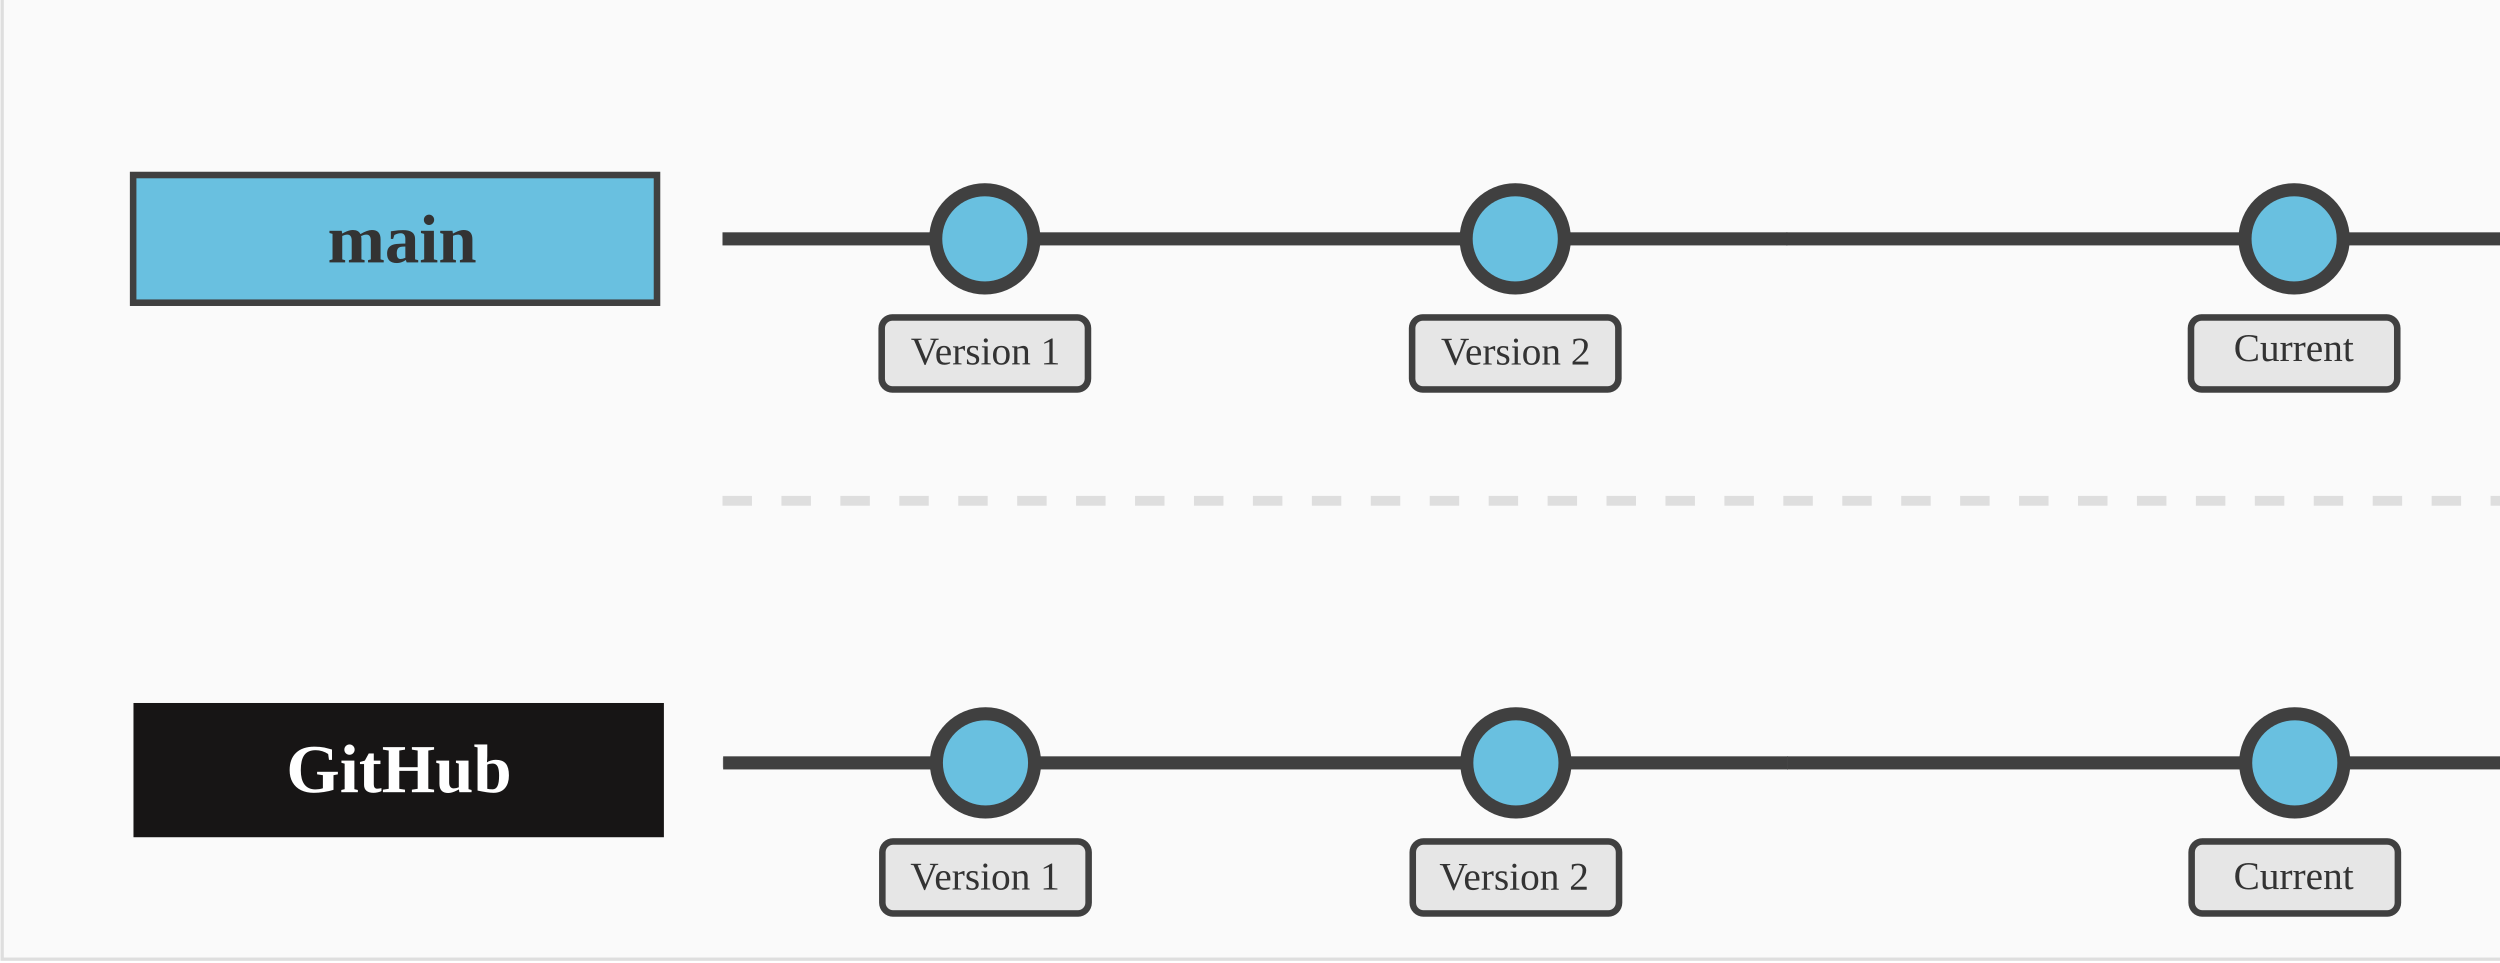
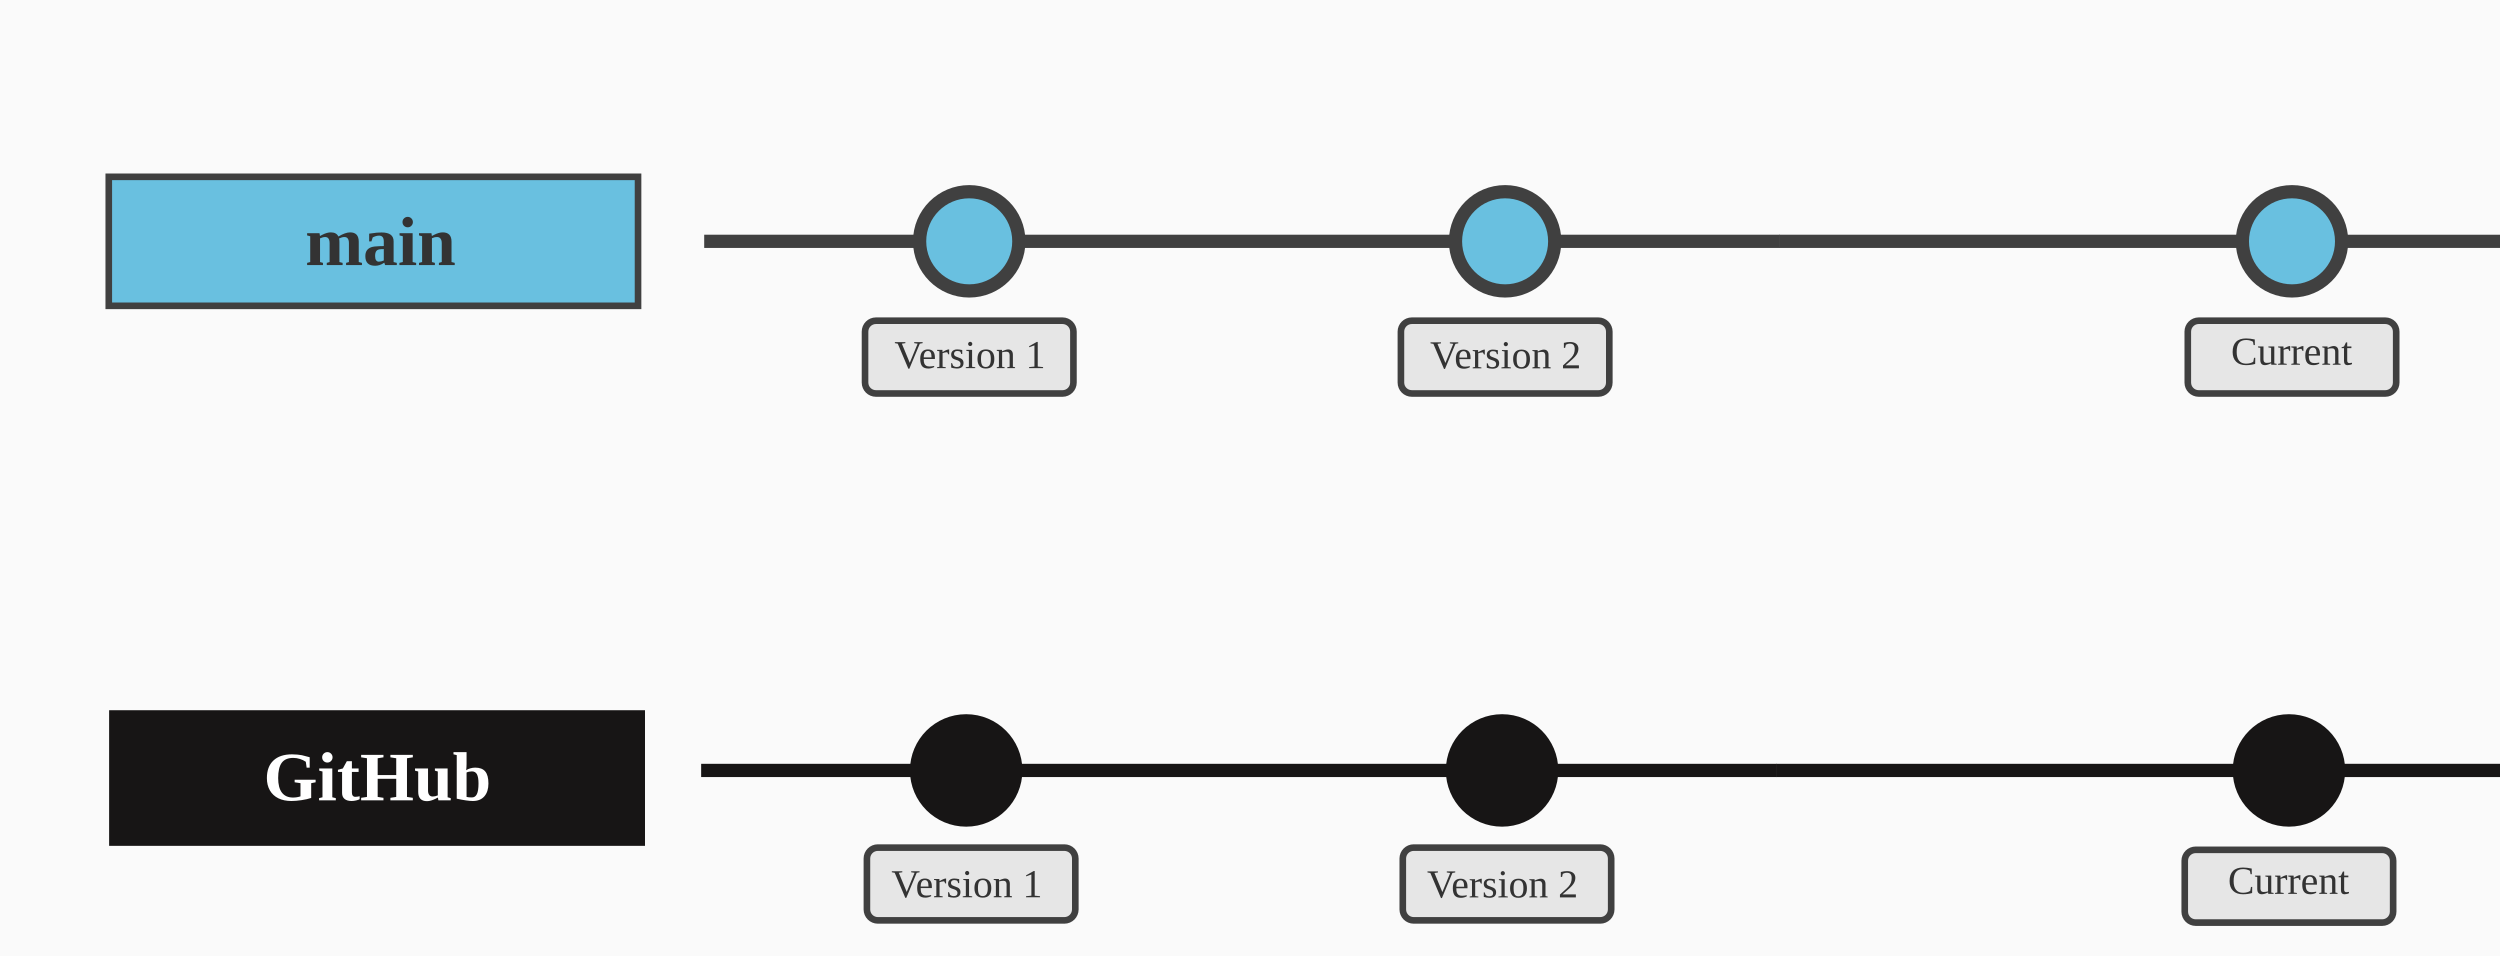
- <svg xmlns="http://www.w3.org/2000/svg" viewBox="83.294 235.643 763.544 294.042">
+ <svg xmlns="http://www.w3.org/2000/svg" viewBox="91.072 235.643 755.766 288.72">
  <g transform="matrix(1, 0, 0, 1, 83.95634, 88.59659)">
    <rect width="765.432" height="440" fill="#fafafa" stroke="#dedede" pointer-events="all" style="" />
    <path d="M 220 61 L 1040 61" fill="none" stroke="#dedede" stroke-width="3" stroke-miterlimit="10" stroke-dasharray="9 9" pointer-events="stroke" />
    <path d="M 220 141 L 1040 140" fill="none" stroke="#dedede" stroke-width="3" stroke-miterlimit="10" stroke-dasharray="9 9" pointer-events="stroke" />
-     <path d="M 220 300 L 1036.393 300" fill="none" stroke="#dedede" stroke-width="3" stroke-miterlimit="10" stroke-dasharray="9 9" pointer-events="stroke" style="" />
    <path d="M 315.12 220 L 447.12 220" fill="none" stroke="#404040" stroke-width="4" stroke-miterlimit="10" pointer-events="stroke" />
    <ellipse cx="300.12" cy="220" rx="15" ry="15" fill="#69c0e0" stroke="#404040" stroke-width="4" pointer-events="all" />
    <ellipse cx="700" cy="220" rx="15" ry="15" fill="#69c0e0" stroke="#404040" stroke-width="4" pointer-events="all" />
    <path d="M 220 220 L 285.12 220" fill="none" stroke="#404040" stroke-width="4" stroke-miterlimit="10" pointer-events="stroke" />
    <rect x="268.62" y="244" width="63" height="22" rx="3.3" ry="3.3" fill="#e6e6e6" stroke="#404040" stroke-width="2" pointer-events="all" />
    <g transform="translate(-0.5 -0.5)" />
    <path d="M 545 220 L 685 220" fill="none" stroke="#404040" stroke-width="4" stroke-miterlimit="10" pointer-events="stroke" />
    <ellipse cx="462.12" cy="220" rx="15" ry="15" fill="#69c0e0" stroke="#404040" stroke-width="4" pointer-events="all" />
    <rect x="430.62" y="244" width="63" height="22" rx="3.3" ry="3.3" fill="#e6e6e6" stroke="#404040" stroke-width="2" pointer-events="all" />
    <g transform="translate(-0.5 -0.5)" />
    <rect x="668.5" y="244" width="63" height="22" rx="3.3" ry="3.3" fill="#e6e6e6" stroke="#404040" stroke-width="2" pointer-events="all" />
    <g transform="translate(-0.5 -0.5)" />
    <path d="M 220 380 L 1040 380" fill="none" stroke="#dedede" stroke-width="3" stroke-miterlimit="10" stroke-dasharray="9 9" pointer-events="stroke" />
    <g transform="translate(-0.5 -0.5)" />
    <path d="M 477.12 220 L 545.19 220" fill="none" stroke="#404040" stroke-width="4" stroke-miterlimit="10" pointer-events="stroke" />
    <path d="M 715 220 C 715 220 822.428 220 1037.285 220" fill="none" stroke="#404040" stroke-width="4" stroke-miterlimit="10" pointer-events="stroke" style="" />
    <g transform="translate(-0.5 -0.5)" />
    <g transform="translate(-0.5 -0.5)" />
    <g transform="translate(-0.5 -0.5)" />
    <rect x="40" y="200.5" width="160" height="39" fill="#69c0e0" stroke="#404040" stroke-width="2" pointer-events="all" />
    <g transform="translate(-0.5 -0.5)" />
    <g transform="translate(-0.5 -0.5)" />
    <g transform="translate(-0.5 -0.5)" />
-     <path d="M 315.321 380.043 L 447.321 380.043" fill="none" stroke="#404040" stroke-width="4" stroke-miterlimit="10" pointer-events="stroke" />
-     <ellipse cx="300.321" cy="380.043" rx="15" ry="15" fill="#69c0e0" stroke="#404040" stroke-width="4" pointer-events="all" />
-     <ellipse cx="700.201" cy="380.043" rx="15" ry="15" fill="#69c0e0" stroke="#404040" stroke-width="4" pointer-events="all" />
-     <path d="M 220.201 380.043 L 285.321 380.043" fill="none" stroke="#404040" stroke-width="4" stroke-miterlimit="10" pointer-events="stroke" />
-     <rect x="268.821" y="404.043" width="63" height="22" rx="3.3" ry="3.3" fill="#e6e6e6" stroke="#404040" stroke-width="2" pointer-events="all" />
-     <path d="M 545.201 380.043 L 685.201 380.043" fill="none" stroke="#404040" stroke-width="4" stroke-miterlimit="10" pointer-events="stroke" />
-     <ellipse cx="462.321" cy="380.043" rx="15" ry="15" fill="#69c0e0" stroke="#404040" stroke-width="4" pointer-events="all" />
-     <rect x="430.821" y="404.043" width="63" height="22" rx="3.3" ry="3.3" fill="#e6e6e6" stroke="#404040" stroke-width="2" pointer-events="all" />
-     <rect x="668.701" y="404.043" width="63" height="22" rx="3.3" ry="3.3" fill="#e6e6e6" stroke="#404040" stroke-width="2" pointer-events="all" />
-     <path d="M 477.321 380.043 L 545.391 380.043" fill="none" stroke="#404040" stroke-width="4" stroke-miterlimit="10" pointer-events="stroke" />
-     <path d="M 715.201 380.043 C 715.201 380.043 822.629 380.043 1037.486 380.043" fill="none" stroke="#404040" stroke-width="4" stroke-miterlimit="10" pointer-events="stroke" style="" />
+     <rect x="269.188" y="403.284" width="63" height="22" rx="3.3" ry="3.3" fill="#e6e6e6" stroke="#404040" stroke-width="2" pointer-events="all" />
+     <rect x="431.188" y="403.284" width="63" height="22" rx="3.3" ry="3.3" fill="#e6e6e6" stroke="#404040" stroke-width="2" pointer-events="all" />
  </g>
  <text style="fill: rgb(51, 51, 51); font-family: &quot;Times New Roman&quot;; font-size: 21px; font-weight: 700; white-space: pre;" x="183.351" y="315.779">main</text>
  <text style="fill: rgb(51, 51, 51); font-family: &quot;Times New Roman&quot;; font-size: 12px; line-height: 42.611px; white-space: pre;" x="361.458" y="346.931">Version 1</text>
  <text style="fill: rgb(51, 51, 51); font-family: &quot;Times New Roman&quot;; font-size: 12px; line-height: 42.611px; white-space: pre;" x="523.384" y="346.987">Version 2</text>
  <text style="fill: rgb(51, 51, 51); font-family: &quot;Times New Roman&quot;; font-size: 12px; line-height: 42.611px; white-space: pre;" x="765.512" y="345.907">Current</text>
  <rect x="125.06" y="451.348" width="160" height="39" stroke-width="2" pointer-events="all" style="fill: rgb(23, 21, 21); stroke: rgb(23, 21, 21);" />
  <text style="fill: rgb(255, 255, 255); font-family: &quot;Times New Roman&quot;; font-size: 21px; font-weight: 700; white-space: pre;" x="170.721" y="477.587">GitHub</text>
-   <text style="fill: rgb(51, 51, 51); font-family: &quot;Times New Roman&quot;; font-size: 12px; line-height: 42.611px; white-space: pre;" x="361.318" y="507.316">Version 1</text>
-   <text style="fill: rgb(51, 51, 51); font-family: &quot;Times New Roman&quot;; font-size: 12px; line-height: 42.611px; white-space: pre;" x="522.903" y="507.372">Version 2</text>
-   <text style="fill: rgb(51, 51, 51); font-family: &quot;Times New Roman&quot;; font-size: 12px; line-height: 42.611px; white-space: pre;" x="765.474" y="507.178">Current</text>
+   <path d="M 398.155 468.55 L 530.155 468.55" fill="none" stroke-width="4" stroke-miterlimit="10" pointer-events="stroke" style="stroke: rgb(23, 21, 21);" />
+   <ellipse cx="383.155" cy="468.55" rx="15" ry="15" stroke-width="4" pointer-events="all" style="fill: rgb(23, 21, 21); stroke: rgb(23, 21, 21);" />
+   <ellipse cx="783.035" cy="468.55" rx="15" ry="15" stroke-width="4" pointer-events="all" style="fill: rgb(23, 21, 21); stroke: rgb(23, 21, 21);" />
+   <path d="M 303.035 468.55 L 368.155 468.55" fill="none" stroke-width="4" stroke-miterlimit="10" pointer-events="stroke" style="stroke: rgb(23, 21, 21);" />
+   <path d="M 628.035 468.55 L 768.035 468.55" fill="none" stroke-width="4" stroke-miterlimit="10" pointer-events="stroke" style="stroke: rgb(23, 21, 21);" />
+   <ellipse cx="545.155" cy="468.55" rx="15" ry="15" stroke-width="4" pointer-events="all" style="fill: rgb(23, 21, 21); stroke: rgb(23, 21, 21);" />
+   <rect x="751.535" y="492.55" width="63" height="22" rx="3.3" ry="3.3" fill="#e6e6e6" stroke="#404040" stroke-width="2" pointer-events="all" />
+   <path d="M 560.155 468.55 L 628.225 468.55" fill="none" stroke-width="4" stroke-miterlimit="10" pointer-events="stroke" style="stroke: rgb(23, 21, 21);" />
+   <path d="M 798.035 468.55 C 798.035 468.55 905.463 468.55 1120.32 468.55" fill="none" stroke-width="4" stroke-miterlimit="10" pointer-events="stroke" style="stroke: rgb(23, 21, 21);" />
+   <text style="fill: rgb(51, 51, 51); font-family: &quot;Times New Roman&quot;; font-size: 12px; line-height: 42.611px; white-space: pre;" x="360.537" y="506.884">Version 1</text>
+   <text style="fill: rgb(51, 51, 51); font-family: &quot;Times New Roman&quot;; font-size: 12px; line-height: 42.611px; white-space: pre;" x="522.463" y="506.94">Version 2</text>
+   <text style="fill: rgb(51, 51, 51); font-family: &quot;Times New Roman&quot;; font-size: 12px; line-height: 42.611px; white-space: pre;" x="764.591" y="505.86">Current</text>
</svg>
